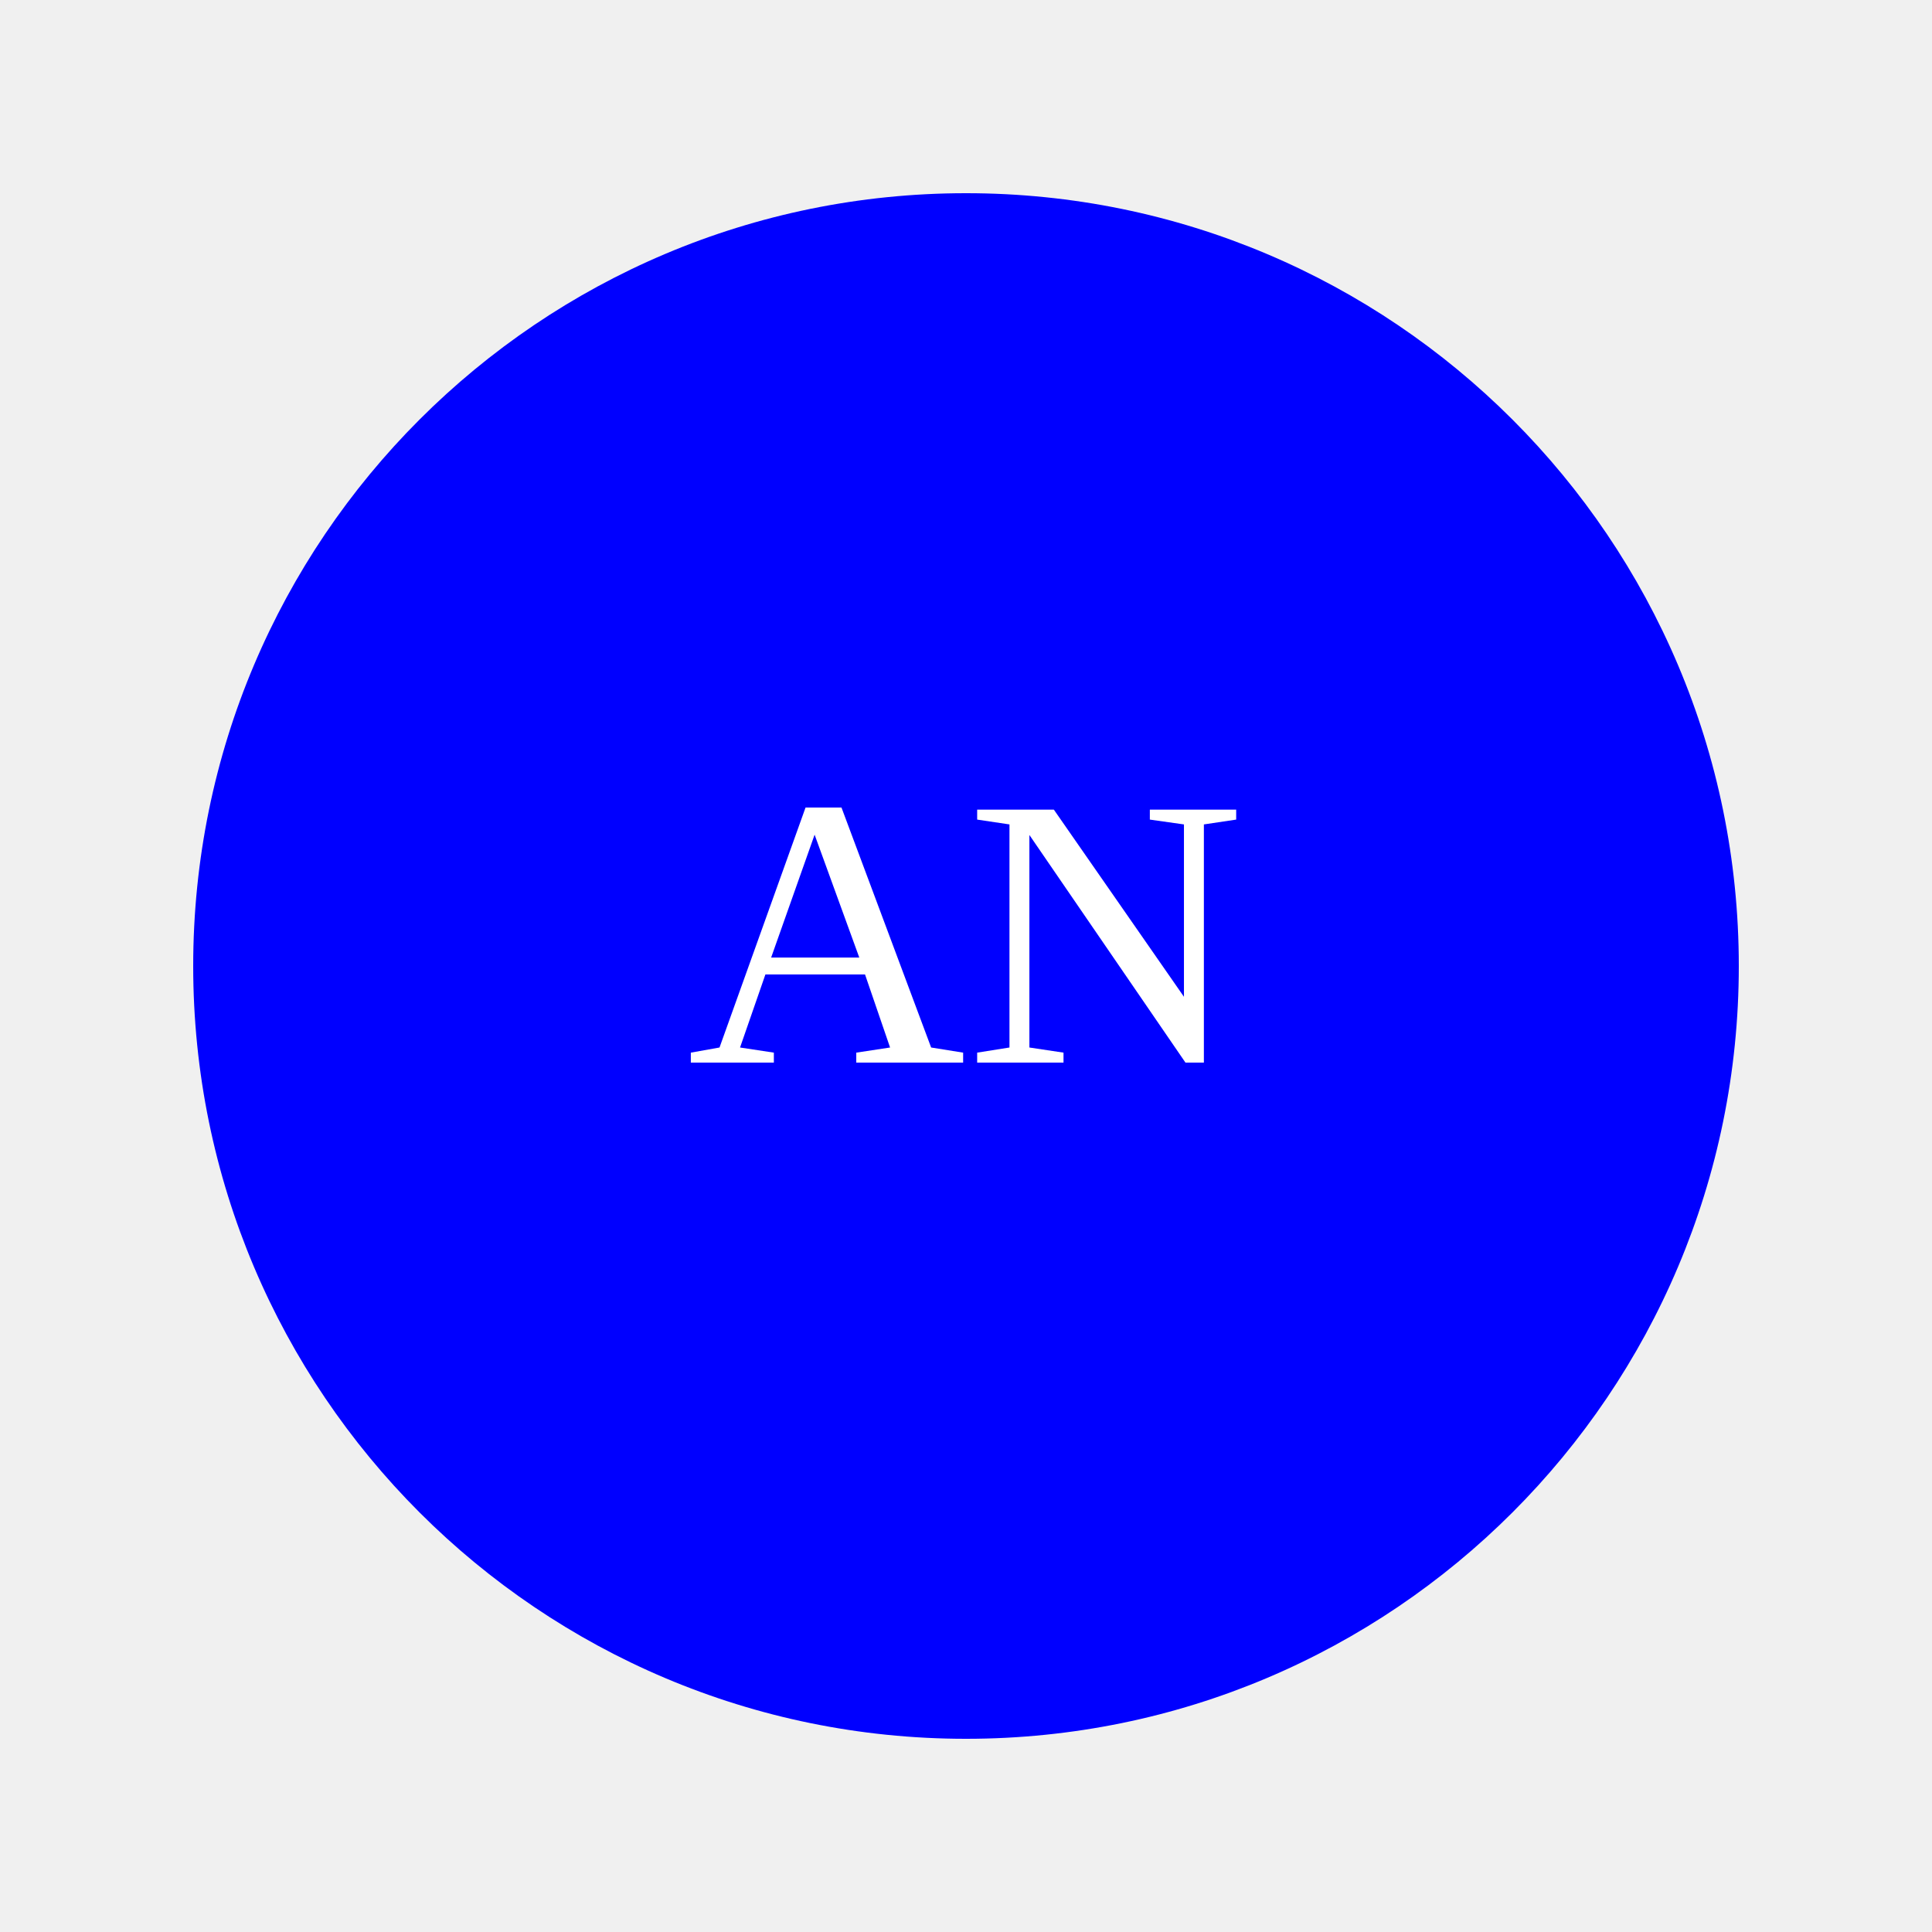
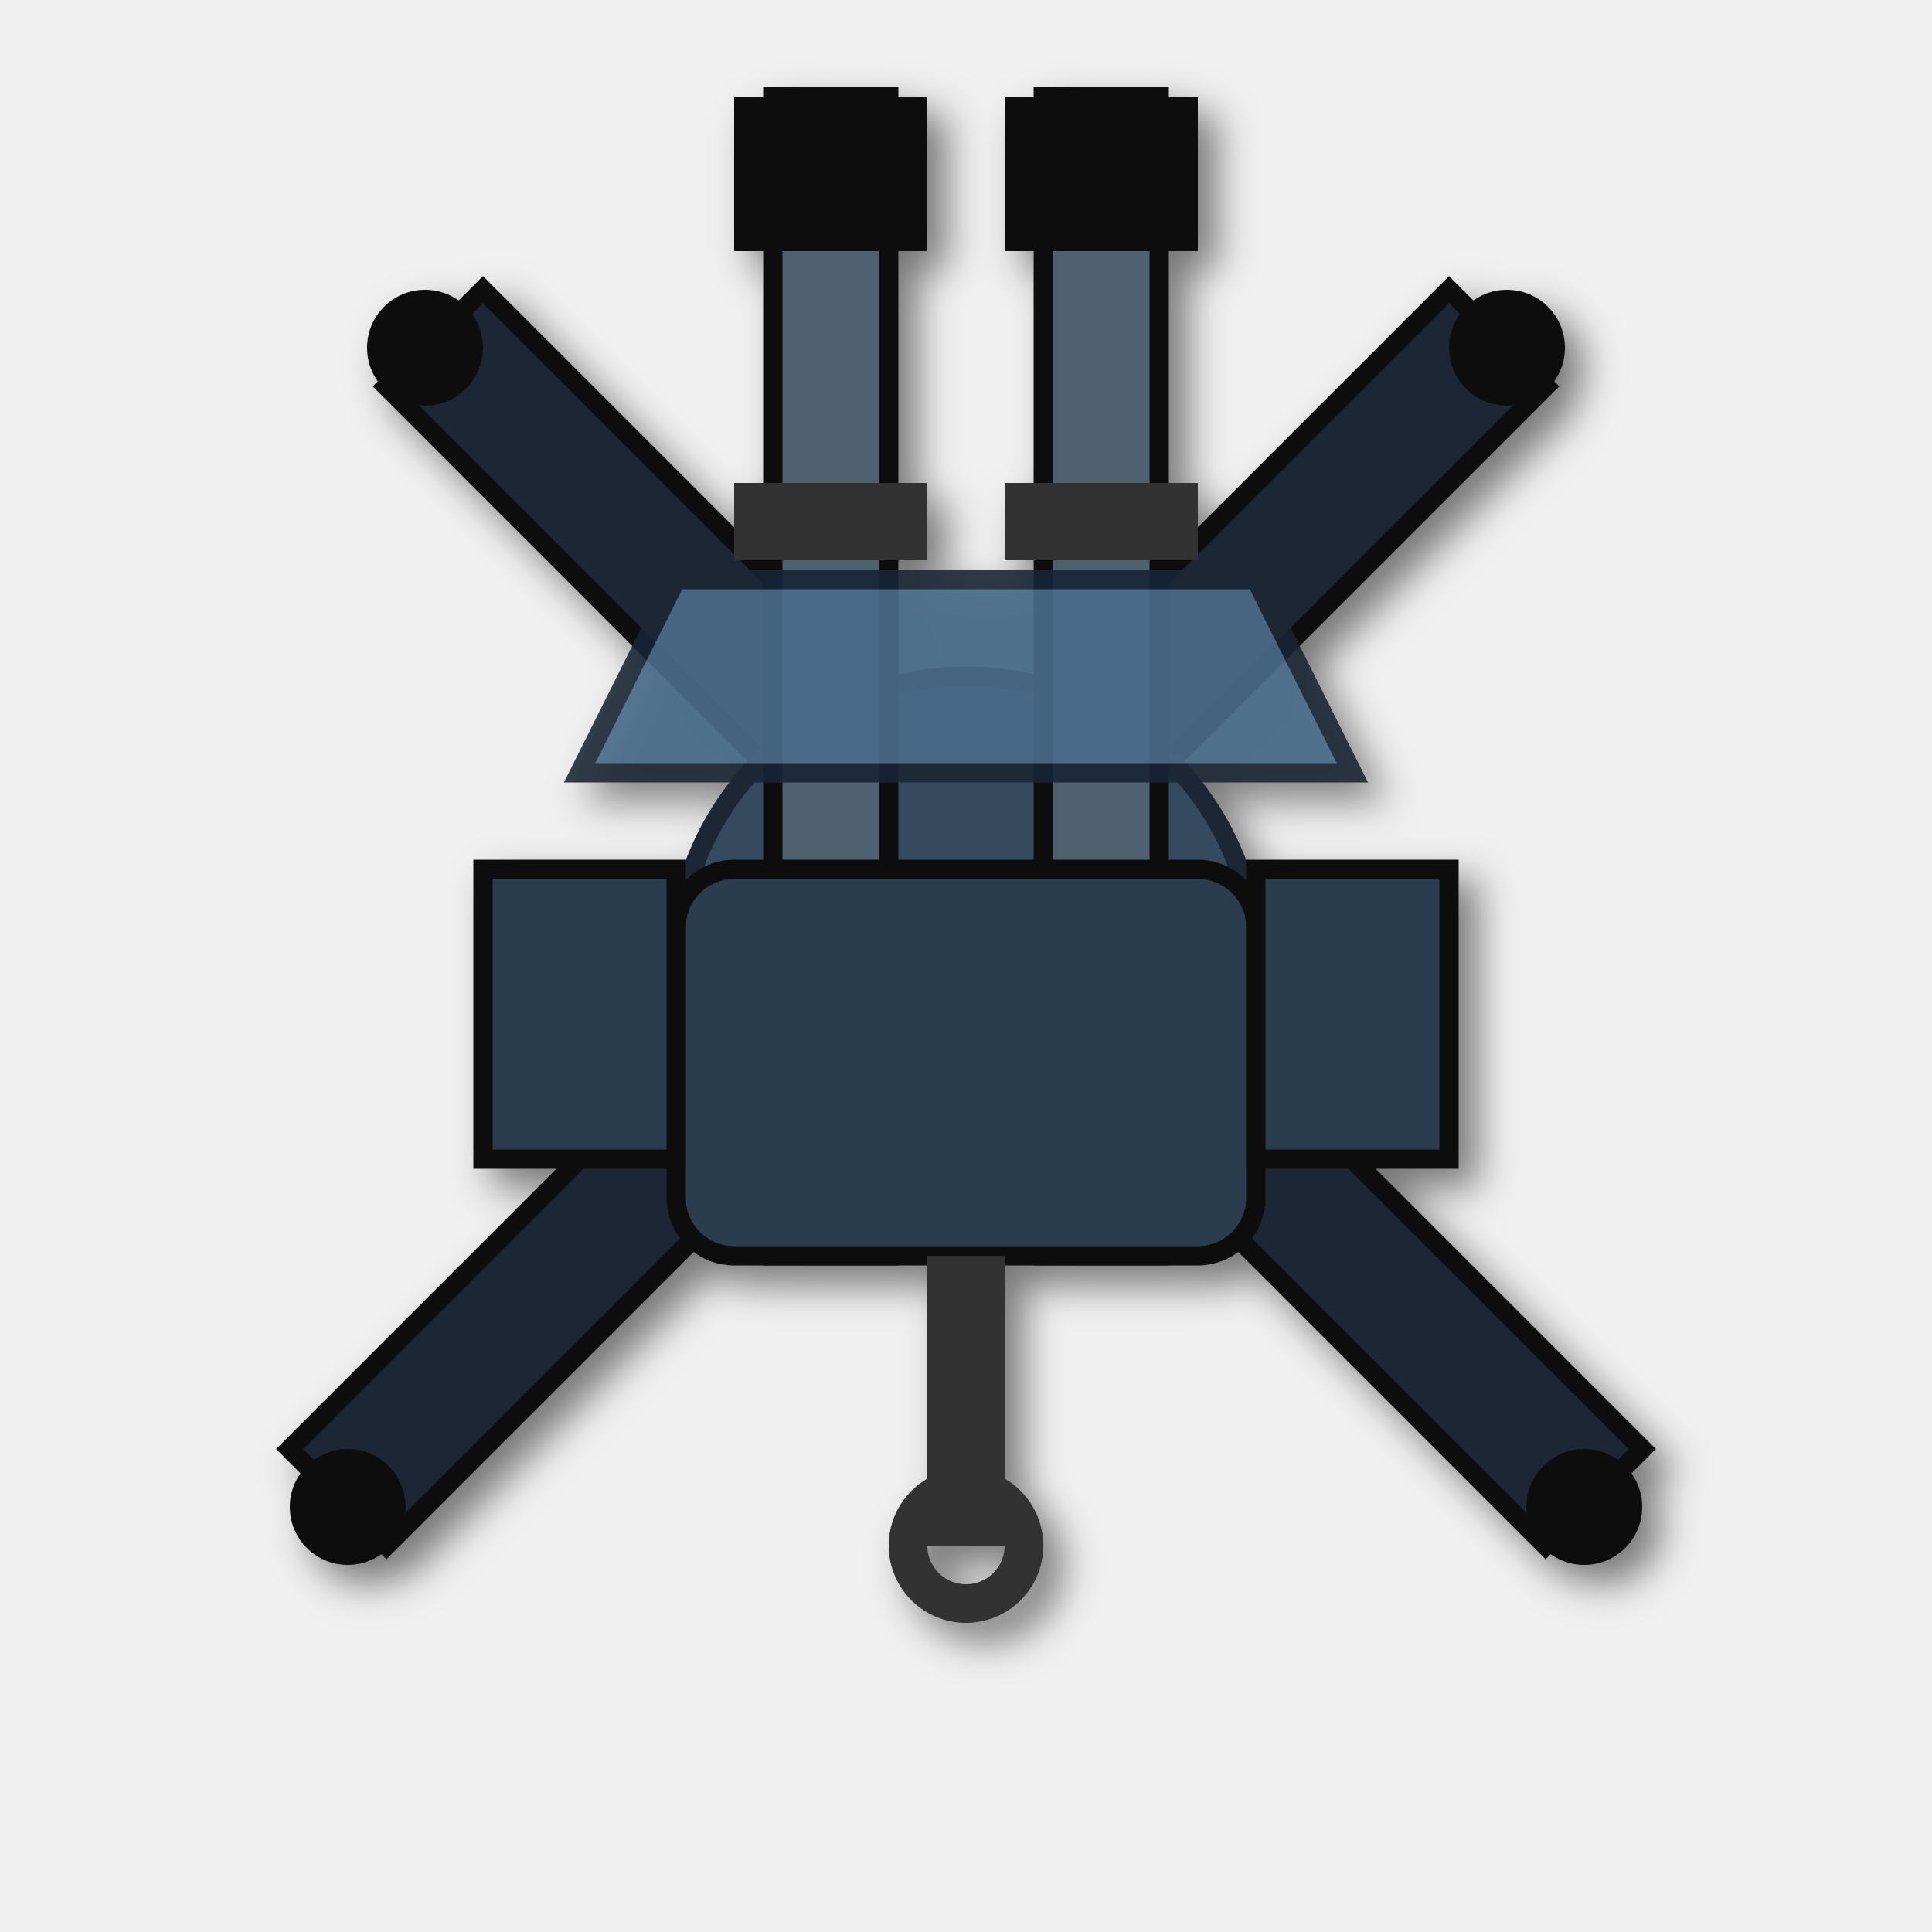
- <svg xmlns="http://www.w3.org/2000/svg" width="100" height="100">
-   <circle cx="50" cy="50" r="40" fill="blue" />
-   <text x="50" y="55" font-size="20" text-anchor="middle" fill="white">AN</text>
+ <svg xmlns="http://www.w3.org/2000/svg" viewBox="0 0 100 100">
+   <defs>
+     <linearGradient id="bodyGradBlue" x1="0%" y1="0%" x2="0%" y2="100%">
+       <stop offset="0%" stop-color="#2c3e50" />
+       <stop offset="50%" stop-color="#4a6b8a" />
+       <stop offset="100%" stop-color="#2c3e50" />
+     </linearGradient>
+     <filter id="shadow">
+       <feDropShadow dx="1" dy="1" stdDeviation="1" flood-opacity="0.5" />
+     </filter>
+   </defs>
+   <g filter="url(#shadow)">
+     <path d="M50 50 L20 80 L15 75 L45 45 Z" fill="#1a2634" stroke="#111" />
+     <path d="M50 50 L80 80 L85 75 L55 45 Z" fill="#1a2634" stroke="#111" />
+     <path d="M50 50 L20 20 L25 15 L55 45 Z" fill="#1a2634" stroke="#111" />
+     <path d="M50 50 L80 20 L75 15 L45 45 Z" fill="#1a2634" stroke="#111" />
+     <circle cx="18" cy="78" r="3" fill="#111" />
+     <circle cx="82" cy="78" r="3" fill="#111" />
+     <circle cx="22" cy="18" r="3" fill="#111" />
+     <circle cx="78" cy="18" r="3" fill="#111" />
+     <circle cx="50" cy="50" r="15" fill="#34495e" stroke="#1a2634" />
+     <rect x="40" y="5" width="6" height="60" fill="#506070" stroke="#111" />
+     <rect x="38" y="5" width="10" height="8" fill="#111" />
+     <rect x="38" y="25" width="10" height="4" fill="#333" />
+     <rect x="54" y="5" width="6" height="60" fill="#506070" stroke="#111" />
+     <rect x="52" y="5" width="10" height="8" fill="#111" />
+     <rect x="52" y="25" width="10" height="4" fill="#333" />
+     <rect x="35" y="45" width="30" height="20" rx="3" fill="#2c3e50" stroke="#111" />
+     <path d="M30 40 L70 40 L65 30 L35 30 Z" fill="#4a6b8a" stroke="#1a2634" opacity="0.9" />
+     <rect x="25" y="45" width="10" height="15" fill="#2c3e50" stroke="#111" />
+     <rect x="65" y="45" width="10" height="15" fill="#2c3e50" stroke="#111" />
+     <rect x="48" y="65" width="4" height="15" fill="#333" />
+     <circle cx="50" cy="80" r="3" fill="none" stroke="#333" stroke-width="2" />
+   </g>
</svg>
